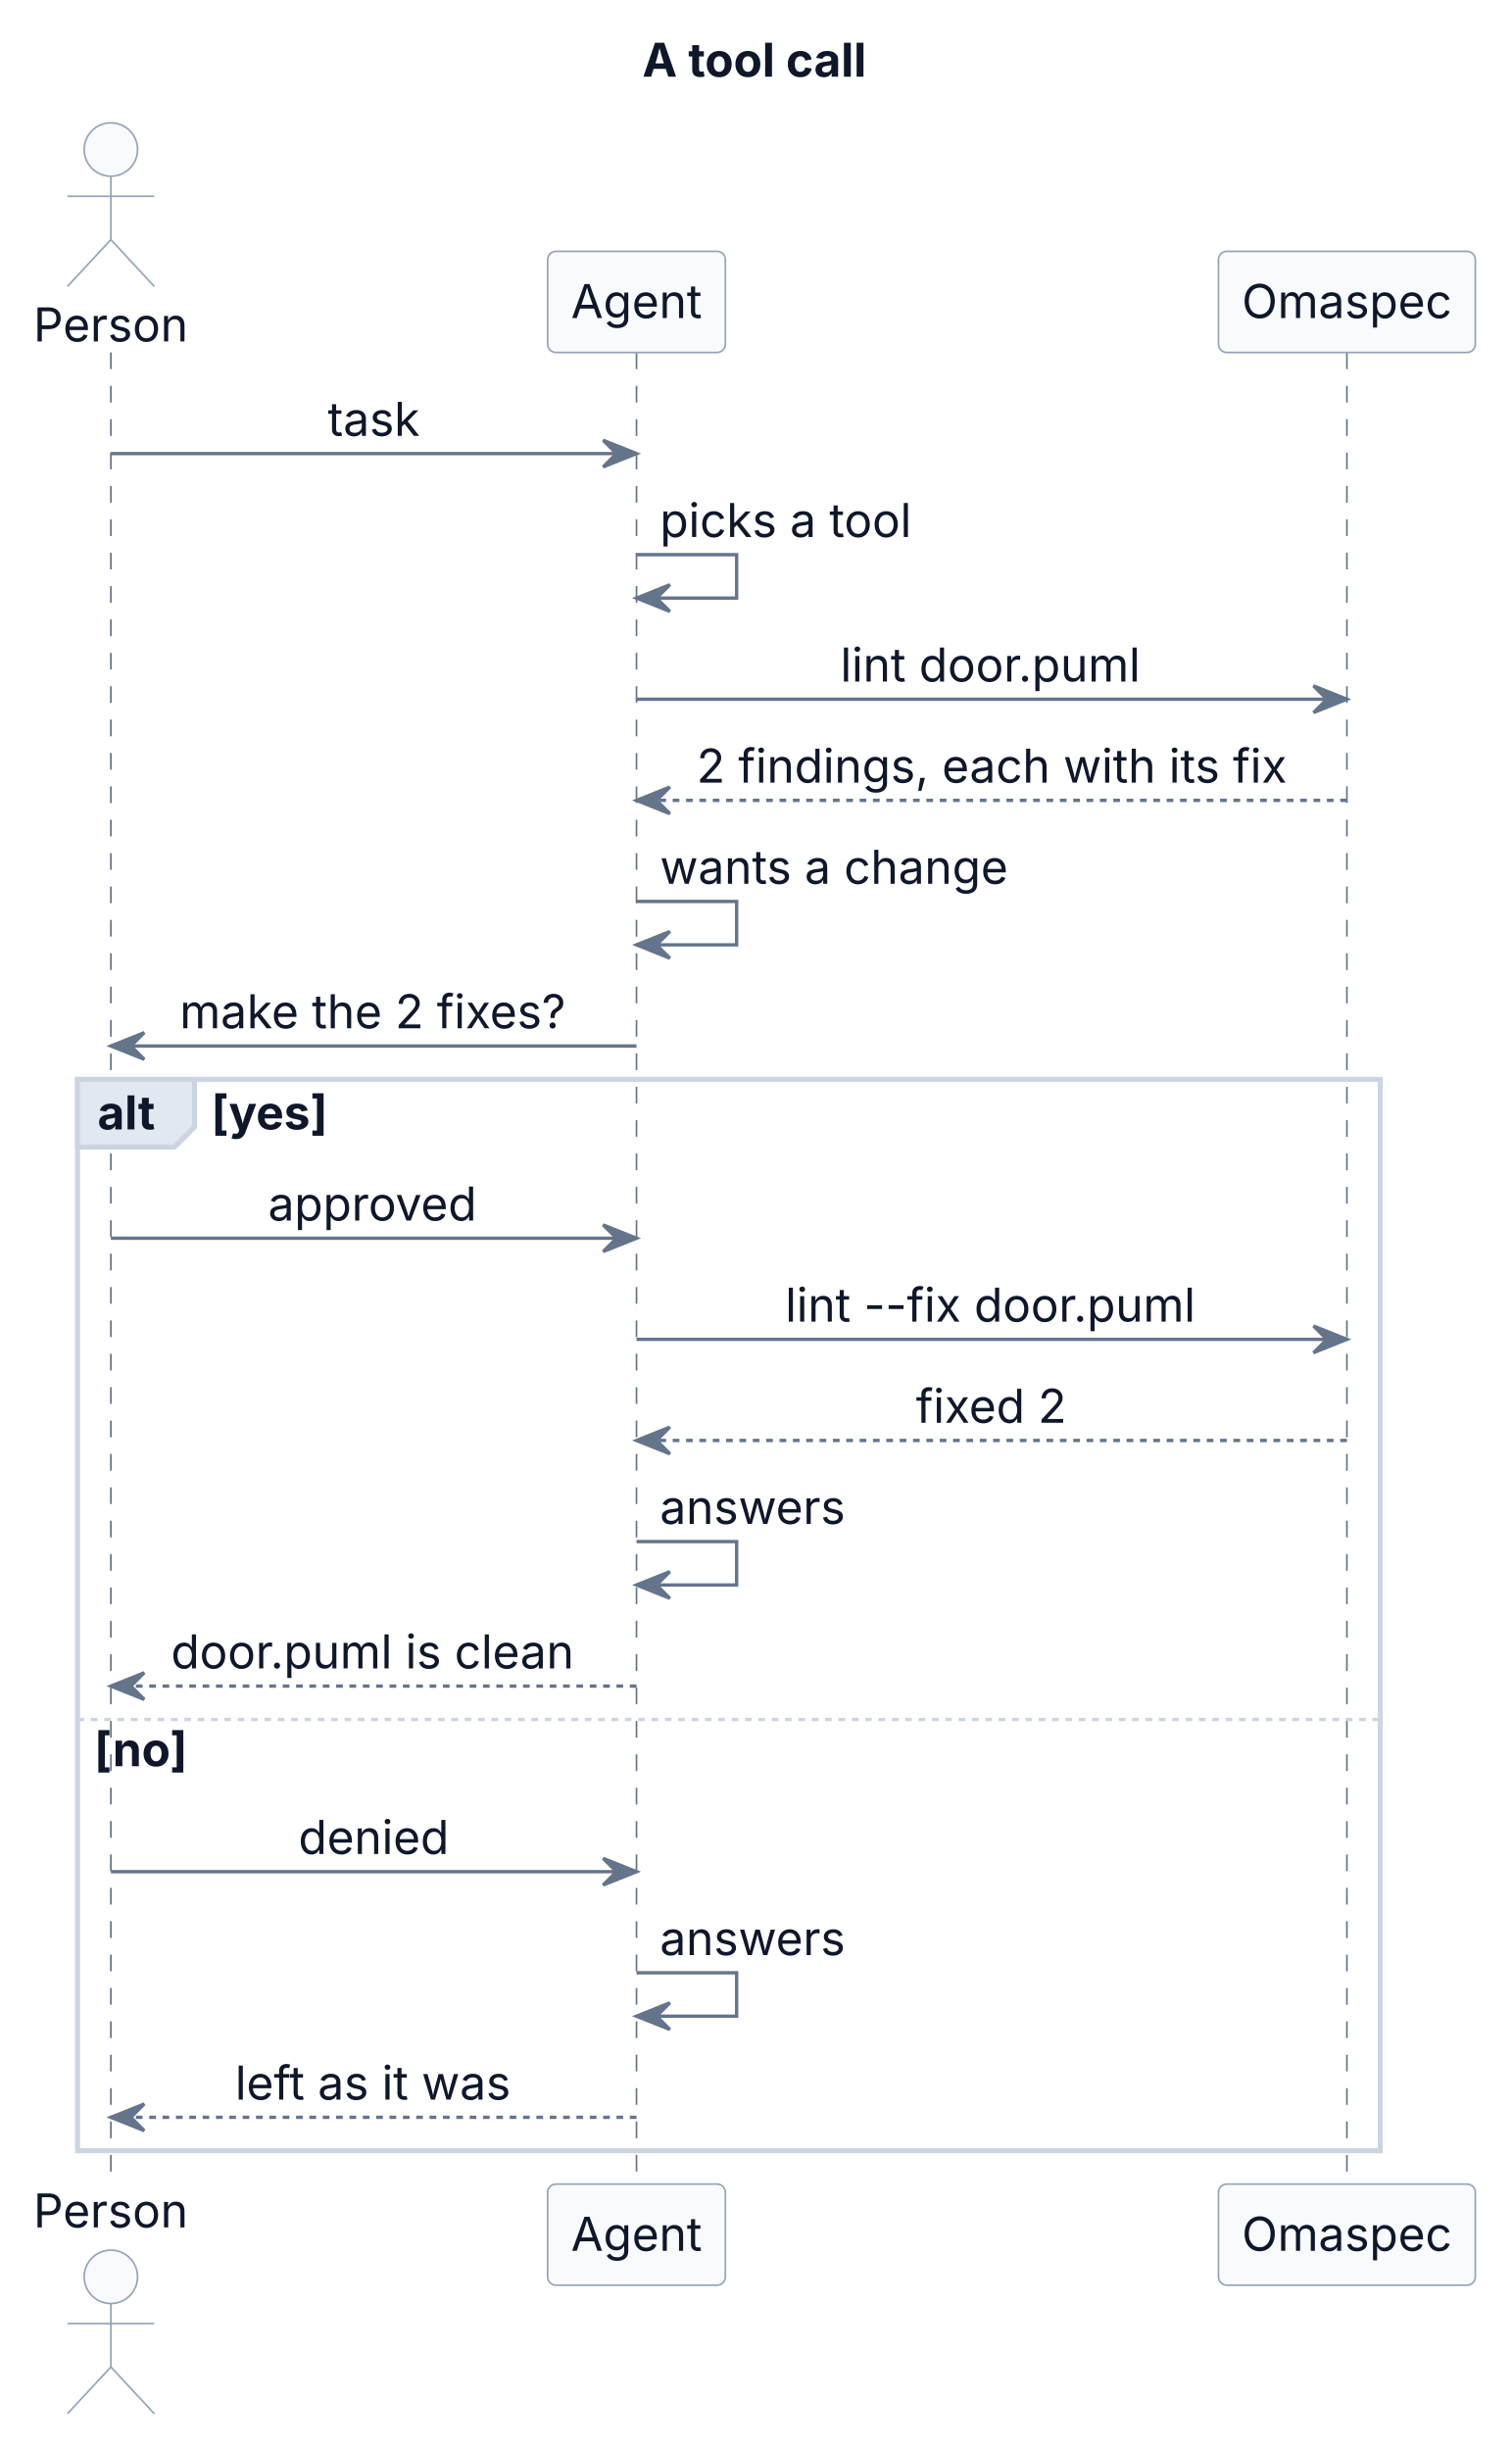
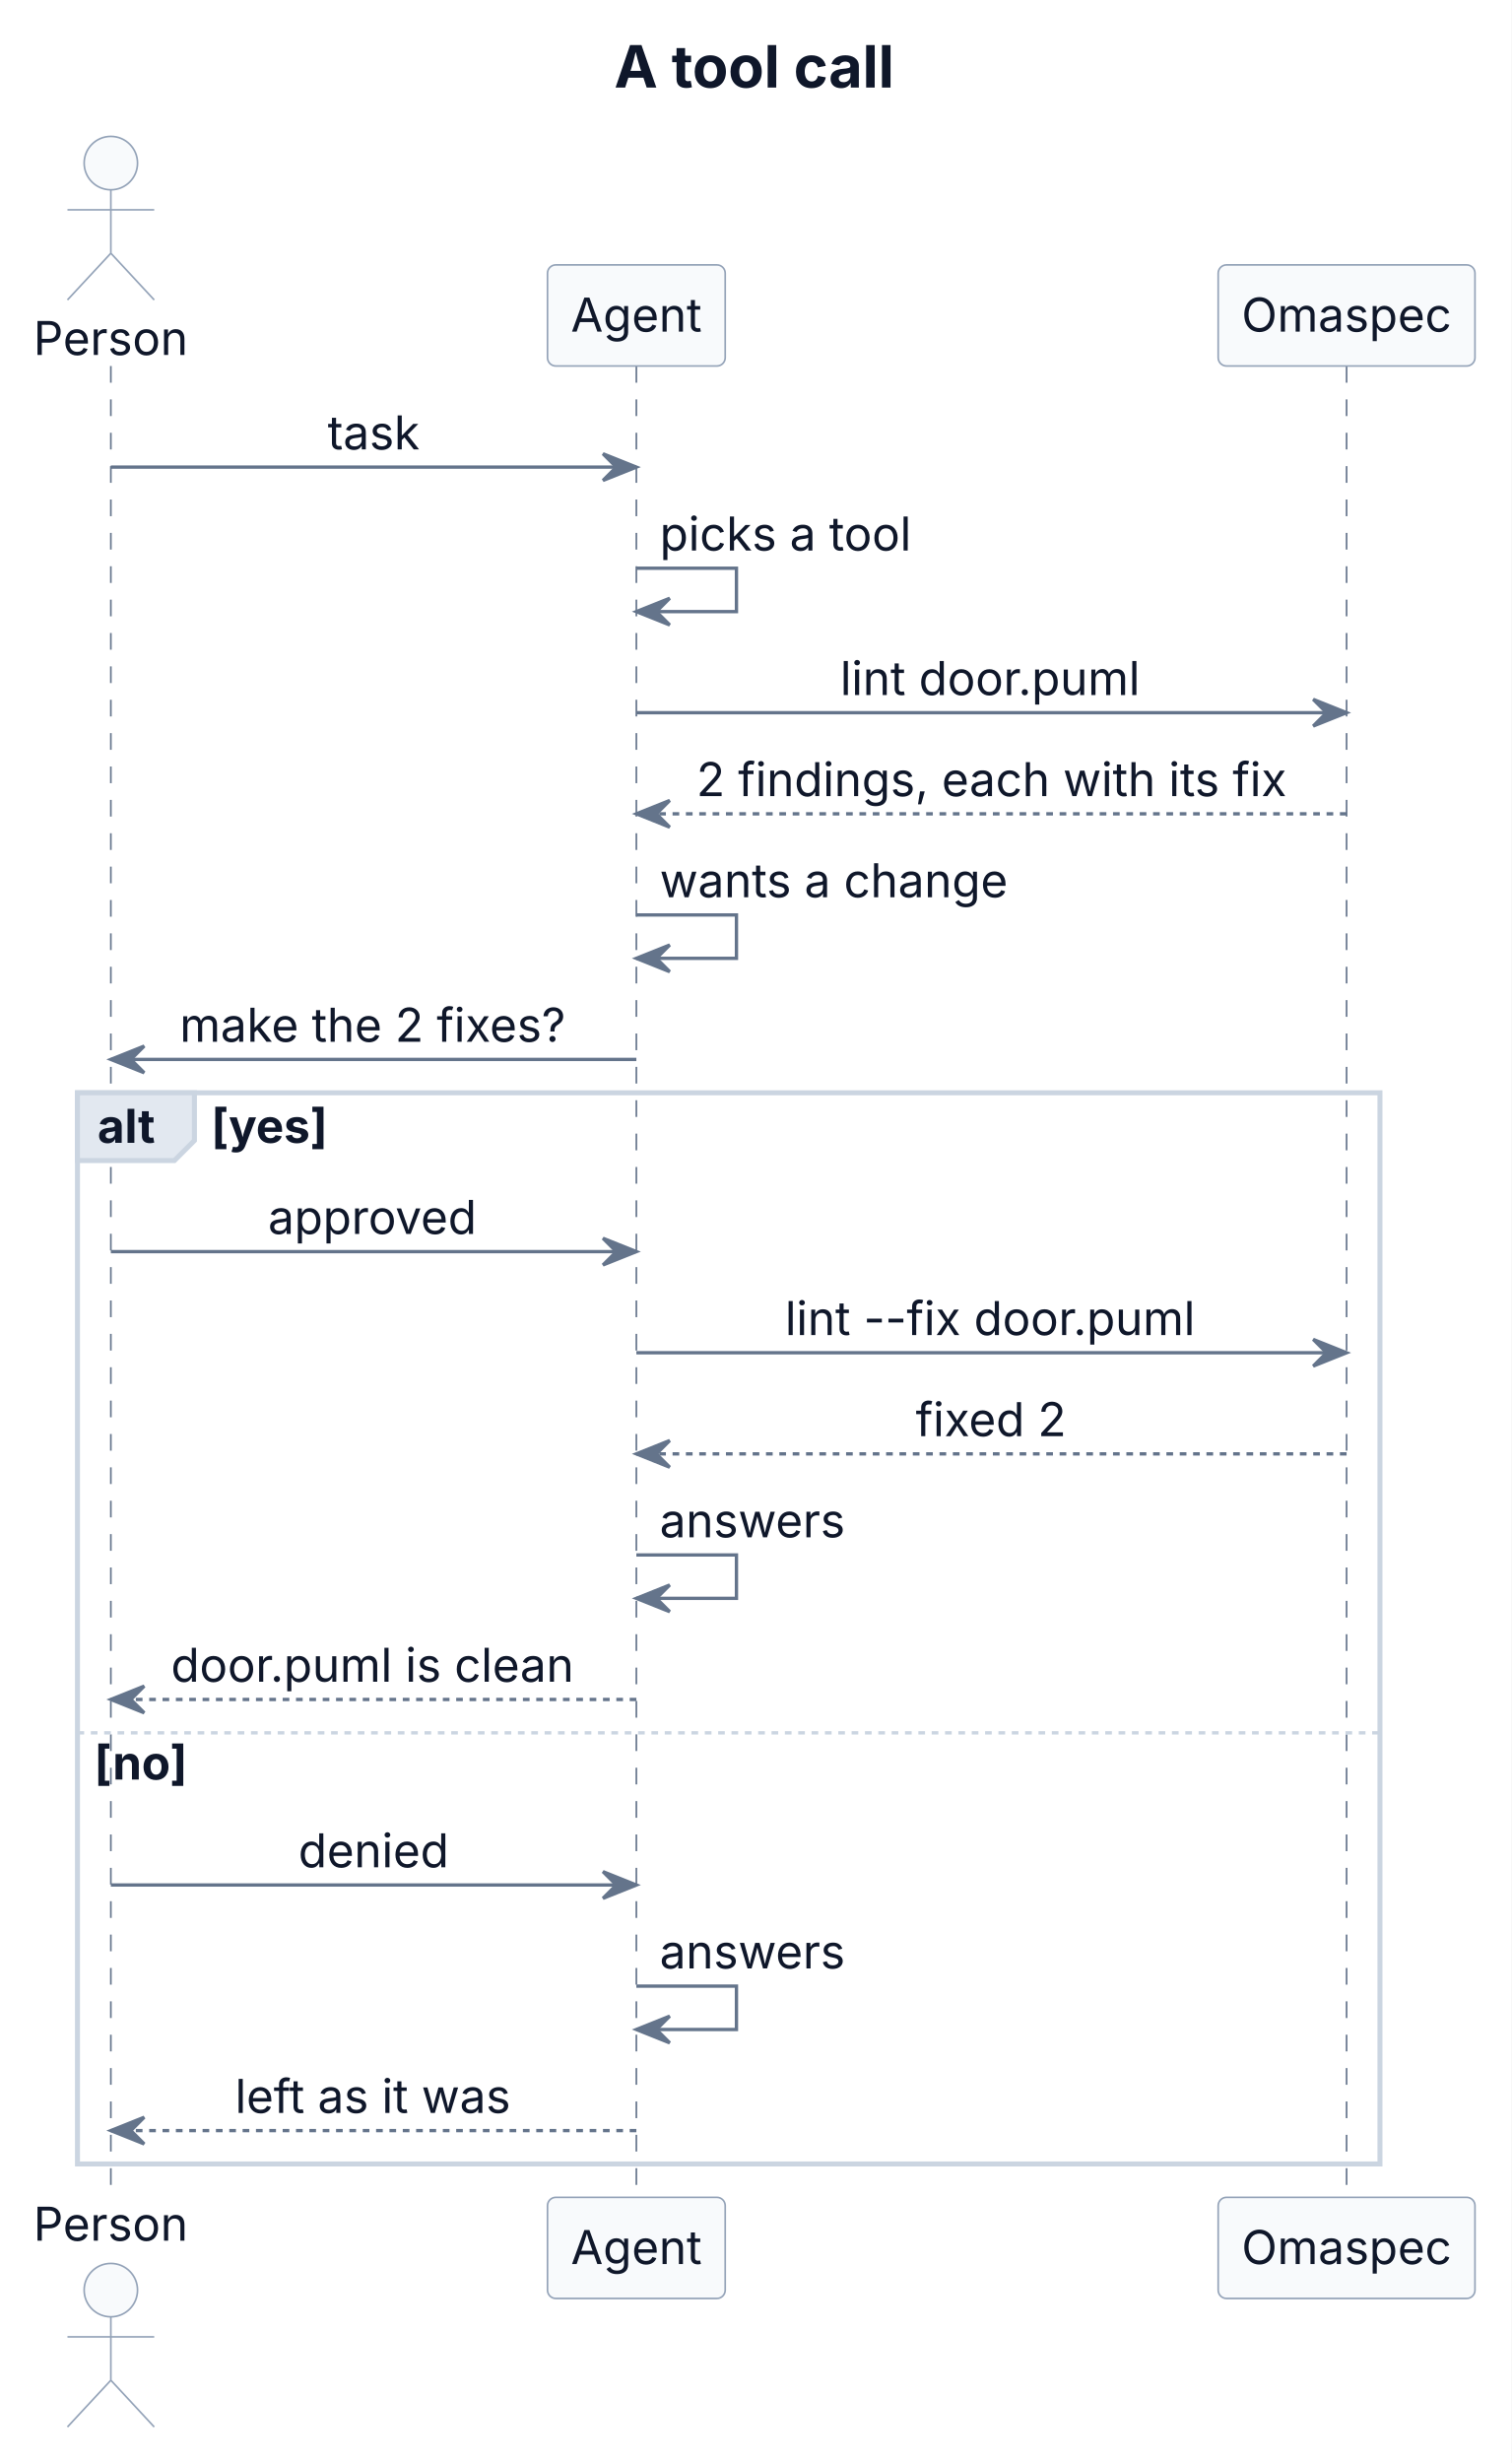
- <svg xmlns="http://www.w3.org/2000/svg" width="453" height="734" viewBox="0 0 453 734">
-   <rect x="0" y="0" width="453" height="734" fill="#FFFFFF" />
+ <svg xmlns="http://www.w3.org/2000/svg" width="453" height="738" viewBox="0 0 453 738">
+   <rect x="0" y="0" width="453" height="738" fill="#FFFFFF" />
  <g transform="translate(10,10)">
    <g>
-       <line x1="23.22" y1="95.59" x2="23.22" y2="644.33" fill="none" stroke="#64748B" stroke-width="0.5" stroke-dasharray="5,5" />
-       <line x1="180.71" y1="95.59" x2="180.71" y2="644.33" fill="none" stroke="#64748B" stroke-width="0.5" stroke-dasharray="5,5" />
-       <line x1="393.56" y1="95.59" x2="393.56" y2="644.33" fill="none" stroke="#64748B" stroke-width="0.5" stroke-dasharray="5,5" />
+       <line x1="23.22" y1="99.67" x2="23.22" y2="648.4" fill="none" stroke="#64748B" stroke-width="0.5" stroke-dasharray="5,5" />
+       <line x1="180.71" y1="99.67" x2="180.71" y2="648.4" fill="none" stroke="#64748B" stroke-width="0.5" stroke-dasharray="5,5" />
+       <line x1="393.56" y1="99.67" x2="393.56" y2="648.4" fill="none" stroke="#64748B" stroke-width="0.5" stroke-dasharray="5,5" />
    </g>
    <g>
-       <rect x="13.22" y="313.37" width="390.34" height="320.96" fill="none" stroke="#CBD5E1" stroke-width="1.5" />
-       <line x1="13.22" y1="505.14" x2="403.56" y2="505.14" fill="none" stroke="#CBD5E1" stroke-width="1" stroke-dasharray="2,2" />
+       <rect x="13.22" y="317.44" width="390.34" height="320.96" fill="none" stroke="#CBD5E1" stroke-width="1.5" />
+       <line x1="13.22" y1="509.22" x2="403.56" y2="509.22" fill="none" stroke="#CBD5E1" stroke-width="1" stroke-dasharray="2,2" />
    </g>
    <g>
-       <ellipse cx="23.22" cy="34.8" rx="8" ry="8" fill="#F8FAFC" stroke="#94A3B8" stroke-width="0.5" />
-       <path d="M23.22,42.8 L23.22,61.8 M10.22,48.8 L36.22,48.8 M23.22,61.8 L10.22,75.8 M23.22,61.8 L36.22,75.8" fill="none" stroke="#94A3B8" stroke-width="0.5" />
+       <ellipse cx="23.22" cy="38.87" rx="8" ry="8" fill="#F8FAFC" stroke="#94A3B8" stroke-width="0.5" />
+       <path d="M23.22,46.87 L23.22,65.87 M10.22,52.87 L36.22,52.87 M23.22,65.87 L10.22,79.87 M23.22,65.87 L36.22,79.87" fill="none" stroke="#94A3B8" stroke-width="0.5" />
      <text font-family="Inter, ui-sans-serif, system-ui, -apple-system, Segoe UI, DejaVu Sans, Liberation Sans, Arial, Liberation Sans, Arimo, Helvetica, Nimbus Sans, sans-serif, Noto Color Emoji, Apple Color Emoji, Segoe UI Emoji" xml:space="preserve">
-         <tspan x="0" y="92.29" font-size="14" fill="#0F172A" textLength="46.44" lengthAdjust="spacing">Person</tspan>
+         <tspan x="0" y="96.36" font-size="14" fill="#0F172A" textLength="46.44" lengthAdjust="spacing">Person</tspan>
      </text>
-       <rect x="154.08" y="65.3" width="53.26" height="30.3" rx="2.5" ry="2.5" fill="#F8FAFC" stroke="#94A3B8" stroke-width="0.5" />
+       <rect x="154.08" y="69.37" width="53.26" height="30.3" rx="2.5" ry="2.5" fill="#F8FAFC" stroke="#94A3B8" stroke-width="0.5" />
      <text font-family="Inter, ui-sans-serif, system-ui, -apple-system, Segoe UI, DejaVu Sans, Liberation Sans, Arial, Liberation Sans, Arimo, Helvetica, Nimbus Sans, sans-serif, Noto Color Emoji, Apple Color Emoji, Segoe UI Emoji" xml:space="preserve">
-         <tspan x="161.08" y="85.29" font-size="14" fill="#0F172A" textLength="39.26" lengthAdjust="spacing">Agent</tspan>
+         <tspan x="161.08" y="89.36" font-size="14" fill="#0F172A" textLength="39.26" lengthAdjust="spacing">Agent</tspan>
      </text>
-       <rect x="355.08" y="65.3" width="76.96" height="30.3" rx="2.5" ry="2.5" fill="#F8FAFC" stroke="#94A3B8" stroke-width="0.5" />
+       <rect x="355.08" y="69.37" width="76.96" height="30.3" rx="2.5" ry="2.5" fill="#F8FAFC" stroke="#94A3B8" stroke-width="0.5" />
      <text font-family="Inter, ui-sans-serif, system-ui, -apple-system, Segoe UI, DejaVu Sans, Liberation Sans, Arial, Liberation Sans, Arimo, Helvetica, Nimbus Sans, sans-serif, Noto Color Emoji, Apple Color Emoji, Segoe UI Emoji" xml:space="preserve">
-         <tspan x="362.08" y="85.29" font-size="14" fill="#0F172A" textLength="62.96" lengthAdjust="spacing">Omaspec</tspan>
+         <tspan x="362.08" y="89.36" font-size="14" fill="#0F172A" textLength="62.96" lengthAdjust="spacing">Omaspec</tspan>
      </text>
-       <line x1="23.22" y1="125.89" x2="180.71" y2="125.89" fill="none" stroke="#64748B" stroke-width="1" />
-       <polygon points="170.71,121.89 180.71,125.89 170.71,129.89 174.71,125.89" fill="#64748B" stroke="#64748B" stroke-width="1" />
+       <line x1="23.22" y1="129.96" x2="180.71" y2="129.96" fill="none" stroke="#64748B" stroke-width="1" />
+       <polygon points="170.71,125.96 180.71,129.96 170.71,133.96 174.71,129.96" fill="#64748B" stroke="#64748B" stroke-width="1" />
      <text font-family="Inter, ui-sans-serif, system-ui, -apple-system, Segoe UI, DejaVu Sans, Liberation Sans, Arial, Liberation Sans, Arimo, Helvetica, Nimbus Sans, sans-serif, Noto Color Emoji, Apple Color Emoji, Segoe UI Emoji" xml:space="preserve">
-         <tspan x="88.2" y="120.58" font-size="14" fill="#0F172A" textLength="27.52" lengthAdjust="spacing">task</tspan>
+         <tspan x="88.2" y="124.66" font-size="14" fill="#0F172A" textLength="27.52" lengthAdjust="spacing">task</tspan>
      </text>
-       <polyline points="180.71,156.18 210.71,156.18 210.71,169.18 180.71,169.18" fill="none" stroke="#64748B" stroke-width="1" />
-       <polygon points="190.71,165.18 180.71,169.18 190.71,173.18 186.71,169.18" fill="#64748B" stroke="#64748B" stroke-width="1" />
+       <polyline points="180.71,160.26 210.71,160.26 210.71,173.26 180.71,173.26" fill="none" stroke="#64748B" stroke-width="1" />
+       <polygon points="190.71,169.26 180.71,173.26 190.71,177.26 186.71,173.26" fill="#64748B" stroke="#64748B" stroke-width="1" />
      <text font-family="Inter, ui-sans-serif, system-ui, -apple-system, Segoe UI, DejaVu Sans, Liberation Sans, Arial, Liberation Sans, Arimo, Helvetica, Nimbus Sans, sans-serif, Noto Color Emoji, Apple Color Emoji, Segoe UI Emoji" xml:space="preserve">
-         <tspan x="187.71" y="150.88" font-size="14" fill="#0F172A" textLength="75.53" lengthAdjust="spacing">picks a tool</tspan>
+         <tspan x="187.71" y="154.95" font-size="14" fill="#0F172A" textLength="75.53" lengthAdjust="spacing">picks a tool</tspan>
      </text>
-       <line x1="180.71" y1="199.48" x2="393.56" y2="199.48" fill="none" stroke="#64748B" stroke-width="1" />
-       <polygon points="383.56,195.48 393.56,199.48 383.56,203.48 387.56,199.48" fill="#64748B" stroke="#64748B" stroke-width="1" />
+       <line x1="180.71" y1="203.55" x2="393.56" y2="203.55" fill="none" stroke="#64748B" stroke-width="1" />
+       <polygon points="383.56,199.55 393.56,203.55 383.56,207.55 387.56,203.55" fill="#64748B" stroke="#64748B" stroke-width="1" />
      <text font-family="Inter, ui-sans-serif, system-ui, -apple-system, Segoe UI, DejaVu Sans, Liberation Sans, Arial, Liberation Sans, Arimo, Helvetica, Nimbus Sans, sans-serif, Noto Color Emoji, Apple Color Emoji, Segoe UI Emoji" xml:space="preserve">
-         <tspan x="241.78" y="194.18" font-size="14" fill="#0F172A" textLength="90.72" lengthAdjust="spacing">lint door.puml</tspan>
+         <tspan x="241.78" y="198.25" font-size="14" fill="#0F172A" textLength="90.72" lengthAdjust="spacing">lint door.puml</tspan>
      </text>
-       <line x1="393.56" y1="229.78" x2="180.71" y2="229.78" fill="none" stroke="#64748B" stroke-width="1" stroke-dasharray="2,2" />
-       <polygon points="190.71,225.78 180.71,229.78 190.71,233.78 186.71,229.78" fill="#64748B" stroke="#64748B" stroke-width="1" />
+       <line x1="393.56" y1="233.85" x2="180.71" y2="233.85" fill="none" stroke="#64748B" stroke-width="1" stroke-dasharray="2,2" />
+       <polygon points="190.71,229.85 180.71,233.85 190.71,237.85 186.71,233.85" fill="#64748B" stroke="#64748B" stroke-width="1" />
      <text font-family="Inter, ui-sans-serif, system-ui, -apple-system, Segoe UI, DejaVu Sans, Liberation Sans, Arial, Liberation Sans, Arimo, Helvetica, Nimbus Sans, sans-serif, Noto Color Emoji, Apple Color Emoji, Segoe UI Emoji" xml:space="preserve">
-         <tspan x="198.71" y="224.47" font-size="14" fill="#0F172A" textLength="176.85" lengthAdjust="spacing">2 findings, each with its fix</tspan>
+         <tspan x="198.71" y="228.55" font-size="14" fill="#0F172A" textLength="176.85" lengthAdjust="spacing">2 findings, each with its fix</tspan>
      </text>
-       <polyline points="180.71,260.07 210.71,260.07 210.71,273.07 180.71,273.07" fill="none" stroke="#64748B" stroke-width="1" />
-       <polygon points="190.71,269.07 180.71,273.07 190.71,277.07 186.71,273.07" fill="#64748B" stroke="#64748B" stroke-width="1" />
+       <polyline points="180.71,264.15 210.71,264.15 210.71,277.15 180.71,277.15" fill="none" stroke="#64748B" stroke-width="1" />
+       <polygon points="190.71,273.15 180.71,277.15 190.71,281.15 186.71,277.15" fill="#64748B" stroke="#64748B" stroke-width="1" />
      <text font-family="Inter, ui-sans-serif, system-ui, -apple-system, Segoe UI, DejaVu Sans, Liberation Sans, Arial, Liberation Sans, Arimo, Helvetica, Nimbus Sans, sans-serif, Noto Color Emoji, Apple Color Emoji, Segoe UI Emoji" xml:space="preserve">
-         <tspan x="187.71" y="254.77" font-size="14" fill="#0F172A" textLength="104.45" lengthAdjust="spacing">wants a change</tspan>
+         <tspan x="187.71" y="258.84" font-size="14" fill="#0F172A" textLength="104.45" lengthAdjust="spacing">wants a change</tspan>
      </text>
-       <line x1="180.71" y1="303.37" x2="23.22" y2="303.37" fill="none" stroke="#64748B" stroke-width="1" />
-       <polygon points="33.22,299.37 23.22,303.37 33.22,307.37 29.22,303.37" fill="#64748B" stroke="#64748B" stroke-width="1" />
+       <line x1="180.71" y1="307.44" x2="23.22" y2="307.44" fill="none" stroke="#64748B" stroke-width="1" />
+       <polygon points="33.22,303.44 23.22,307.44 33.22,311.44 29.22,307.44" fill="#64748B" stroke="#64748B" stroke-width="1" />
      <text font-family="Inter, ui-sans-serif, system-ui, -apple-system, Segoe UI, DejaVu Sans, Liberation Sans, Arial, Liberation Sans, Arimo, Helvetica, Nimbus Sans, sans-serif, Noto Color Emoji, Apple Color Emoji, Segoe UI Emoji" xml:space="preserve">
-         <tspan x="43.84" y="298.06" font-size="14" fill="#0F172A" textLength="116.26" lengthAdjust="spacing">make the 2 fixes?</tspan>
+         <tspan x="43.84" y="302.14" font-size="14" fill="#0F172A" textLength="116.26" lengthAdjust="spacing">make the 2 fixes?</tspan>
      </text>
-       <line x1="23.22" y1="360.96" x2="180.71" y2="360.96" fill="none" stroke="#64748B" stroke-width="1" />
-       <polygon points="170.71,356.96 180.71,360.96 170.71,364.96 174.71,360.96" fill="#64748B" stroke="#64748B" stroke-width="1" />
+       <line x1="23.22" y1="365.03" x2="180.71" y2="365.03" fill="none" stroke="#64748B" stroke-width="1" />
+       <polygon points="170.71,361.03 180.71,365.03 170.71,369.03 174.71,365.03" fill="#64748B" stroke="#64748B" stroke-width="1" />
      <text font-family="Inter, ui-sans-serif, system-ui, -apple-system, Segoe UI, DejaVu Sans, Liberation Sans, Arial, Liberation Sans, Arimo, Helvetica, Nimbus Sans, sans-serif, Noto Color Emoji, Apple Color Emoji, Segoe UI Emoji" xml:space="preserve">
-         <tspan x="70.33" y="355.66" font-size="14" fill="#0F172A" textLength="63.27" lengthAdjust="spacing">approved</tspan>
+         <tspan x="70.33" y="359.73" font-size="14" fill="#0F172A" textLength="63.27" lengthAdjust="spacing">approved</tspan>
      </text>
-       <line x1="180.71" y1="391.26" x2="393.56" y2="391.26" fill="none" stroke="#64748B" stroke-width="1" />
-       <polygon points="383.56,387.26 393.56,391.26 383.56,395.26 387.56,391.26" fill="#64748B" stroke="#64748B" stroke-width="1" />
+       <line x1="180.71" y1="395.33" x2="393.56" y2="395.33" fill="none" stroke="#64748B" stroke-width="1" />
+       <polygon points="383.56,391.33 393.56,395.33 383.56,399.33 387.56,395.33" fill="#64748B" stroke="#64748B" stroke-width="1" />
      <text font-family="Inter, ui-sans-serif, system-ui, -apple-system, Segoe UI, DejaVu Sans, Liberation Sans, Arial, Liberation Sans, Arimo, Helvetica, Nimbus Sans, sans-serif, Noto Color Emoji, Apple Color Emoji, Segoe UI Emoji" xml:space="preserve">
-         <tspan x="225.26" y="385.95" font-size="14" fill="#0F172A" textLength="123.75" lengthAdjust="spacing">lint --fix door.puml</tspan>
+         <tspan x="225.26" y="390.03" font-size="14" fill="#0F172A" textLength="123.75" lengthAdjust="spacing">lint --fix door.puml</tspan>
      </text>
-       <line x1="393.56" y1="421.55" x2="180.71" y2="421.55" fill="none" stroke="#64748B" stroke-width="1" stroke-dasharray="2,2" />
-       <polygon points="190.71,417.55 180.71,421.55 190.71,425.55 186.71,421.55" fill="#64748B" stroke="#64748B" stroke-width="1" />
+       <line x1="393.56" y1="425.63" x2="180.71" y2="425.63" fill="none" stroke="#64748B" stroke-width="1" stroke-dasharray="2,2" />
+       <polygon points="190.71,421.63 180.71,425.63 190.71,429.63 186.71,425.63" fill="#64748B" stroke="#64748B" stroke-width="1" />
      <text font-family="Inter, ui-sans-serif, system-ui, -apple-system, Segoe UI, DejaVu Sans, Liberation Sans, Arial, Liberation Sans, Arimo, Helvetica, Nimbus Sans, sans-serif, Noto Color Emoji, Apple Color Emoji, Segoe UI Emoji" xml:space="preserve">
-         <tspan x="264.43" y="416.25" font-size="14" fill="#0F172A" textLength="45.42" lengthAdjust="spacing">fixed 2</tspan>
+         <tspan x="264.43" y="420.32" font-size="14" fill="#0F172A" textLength="45.42" lengthAdjust="spacing">fixed 2</tspan>
      </text>
-       <polyline points="180.71,451.85 210.71,451.85 210.71,464.85 180.71,464.85" fill="none" stroke="#64748B" stroke-width="1" />
-       <polygon points="190.71,460.85 180.71,464.85 190.71,468.85 186.71,464.85" fill="#64748B" stroke="#64748B" stroke-width="1" />
+       <polyline points="180.71,455.92 210.71,455.92 210.71,468.92 180.71,468.92" fill="none" stroke="#64748B" stroke-width="1" />
+       <polygon points="190.71,464.92 180.71,468.92 190.71,472.92 186.71,468.92" fill="#64748B" stroke="#64748B" stroke-width="1" />
      <text font-family="Inter, ui-sans-serif, system-ui, -apple-system, Segoe UI, DejaVu Sans, Liberation Sans, Arial, Liberation Sans, Arimo, Helvetica, Nimbus Sans, sans-serif, Noto Color Emoji, Apple Color Emoji, Segoe UI Emoji" xml:space="preserve">
-         <tspan x="187.71" y="446.54" font-size="14" fill="#0F172A" textLength="55.8" lengthAdjust="spacing">answers</tspan>
+         <tspan x="187.71" y="450.62" font-size="14" fill="#0F172A" textLength="55.8" lengthAdjust="spacing">answers</tspan>
      </text>
-       <line x1="180.71" y1="495.14" x2="23.22" y2="495.14" fill="none" stroke="#64748B" stroke-width="1" stroke-dasharray="2,2" />
-       <polygon points="33.22,491.14 23.22,495.14 33.22,499.14 29.22,495.14" fill="#64748B" stroke="#64748B" stroke-width="1" />
+       <line x1="180.71" y1="499.22" x2="23.22" y2="499.22" fill="none" stroke="#64748B" stroke-width="1" stroke-dasharray="2,2" />
+       <polygon points="33.22,495.22 23.22,499.22 33.22,503.22 29.22,499.22" fill="#64748B" stroke="#64748B" stroke-width="1" />
      <text font-family="Inter, ui-sans-serif, system-ui, -apple-system, Segoe UI, DejaVu Sans, Liberation Sans, Arial, Liberation Sans, Arimo, Helvetica, Nimbus Sans, sans-serif, Noto Color Emoji, Apple Color Emoji, Segoe UI Emoji" xml:space="preserve">
-         <tspan x="41.22" y="489.84" font-size="14" fill="#0F172A" textLength="121.49" lengthAdjust="spacing">door.puml is clean</tspan>
+         <tspan x="41.22" y="493.91" font-size="14" fill="#0F172A" textLength="121.49" lengthAdjust="spacing">door.puml is clean</tspan>
      </text>
-       <line x1="23.22" y1="550.74" x2="180.71" y2="550.74" fill="none" stroke="#64748B" stroke-width="1" />
-       <polygon points="170.71,546.74 180.71,550.74 170.71,554.74 174.71,550.74" fill="#64748B" stroke="#64748B" stroke-width="1" />
+       <line x1="23.22" y1="554.81" x2="180.71" y2="554.81" fill="none" stroke="#64748B" stroke-width="1" />
+       <polygon points="170.71,550.81 180.71,554.81 170.71,558.81 174.71,554.81" fill="#64748B" stroke="#64748B" stroke-width="1" />
      <text font-family="Inter, ui-sans-serif, system-ui, -apple-system, Segoe UI, DejaVu Sans, Liberation Sans, Arial, Liberation Sans, Arimo, Helvetica, Nimbus Sans, sans-serif, Noto Color Emoji, Apple Color Emoji, Segoe UI Emoji" xml:space="preserve">
-         <tspan x="79.4" y="545.43" font-size="14" fill="#0F172A" textLength="45.12" lengthAdjust="spacing">denied</tspan>
+         <tspan x="79.4" y="549.51" font-size="14" fill="#0F172A" textLength="45.12" lengthAdjust="spacing">denied</tspan>
      </text>
-       <polyline points="180.71,581.03 210.71,581.03 210.71,594.03 180.71,594.03" fill="none" stroke="#64748B" stroke-width="1" />
-       <polygon points="190.71,590.03 180.71,594.03 190.71,598.03 186.71,594.03" fill="#64748B" stroke="#64748B" stroke-width="1" />
+       <polyline points="180.71,585.11 210.71,585.11 210.71,598.11 180.71,598.11" fill="none" stroke="#64748B" stroke-width="1" />
+       <polygon points="190.71,594.11 180.71,598.11 190.71,602.11 186.71,598.11" fill="#64748B" stroke="#64748B" stroke-width="1" />
      <text font-family="Inter, ui-sans-serif, system-ui, -apple-system, Segoe UI, DejaVu Sans, Liberation Sans, Arial, Liberation Sans, Arimo, Helvetica, Nimbus Sans, sans-serif, Noto Color Emoji, Apple Color Emoji, Segoe UI Emoji" xml:space="preserve">
-         <tspan x="187.71" y="575.73" font-size="14" fill="#0F172A" textLength="55.8" lengthAdjust="spacing">answers</tspan>
+         <tspan x="187.71" y="579.8" font-size="14" fill="#0F172A" textLength="55.8" lengthAdjust="spacing">answers</tspan>
      </text>
-       <line x1="180.71" y1="624.33" x2="23.22" y2="624.33" fill="none" stroke="#64748B" stroke-width="1" stroke-dasharray="2,2" />
-       <polygon points="33.22,620.33 23.22,624.33 33.22,628.33 29.22,624.33" fill="#64748B" stroke="#64748B" stroke-width="1" />
+       <line x1="180.71" y1="628.4" x2="23.22" y2="628.4" fill="none" stroke="#64748B" stroke-width="1" stroke-dasharray="2,2" />
+       <polygon points="33.22,624.4 23.22,628.4 33.22,632.4 29.22,628.4" fill="#64748B" stroke="#64748B" stroke-width="1" />
      <text font-family="Inter, ui-sans-serif, system-ui, -apple-system, Segoe UI, DejaVu Sans, Liberation Sans, Arial, Liberation Sans, Arimo, Helvetica, Nimbus Sans, sans-serif, Noto Color Emoji, Apple Color Emoji, Segoe UI Emoji" xml:space="preserve">
-         <tspan x="60.44" y="619.02" font-size="14" fill="#0F172A" textLength="83.05" lengthAdjust="spacing">left as it was</tspan>
+         <tspan x="60.44" y="623.1" font-size="14" fill="#0F172A" textLength="83.05" lengthAdjust="spacing">left as it was</tspan>
      </text>
-       <polygon points="13.22,313.37 48.27,313.37 48.27,327.66 42.27,333.66 13.22,333.66" fill="#E2E8F0" stroke="#CBD5E1" stroke-width="1.5" />
+       <polygon points="13.22,317.44 48.27,317.44 48.27,331.74 42.27,337.74 13.22,337.74" fill="#E2E8F0" stroke="#CBD5E1" stroke-width="1.5" />
      <text font-family="Inter, ui-sans-serif, system-ui, -apple-system, Segoe UI, DejaVu Sans, Liberation Sans, Arial, Liberation Sans, Arimo, Helvetica, Nimbus Sans, sans-serif, Noto Color Emoji, Apple Color Emoji, Segoe UI Emoji" xml:space="preserve">
-         <tspan x="19.22" y="328.36" font-size="14" fill="#0F172A" font-weight="bold" textLength="17.05" lengthAdjust="spacing">alt</tspan>
+         <tspan x="19.22" y="332.43" font-size="14" fill="#0F172A" font-weight="bold" textLength="17.05" lengthAdjust="spacing">alt</tspan>
      </text>
      <text font-family="Inter, ui-sans-serif, system-ui, -apple-system, Segoe UI, DejaVu Sans, Liberation Sans, Arial, Liberation Sans, Arimo, Helvetica, Nimbus Sans, sans-serif, Noto Color Emoji, Apple Color Emoji, Segoe UI Emoji" xml:space="preserve">
-         <tspan x="53.27" y="328.36" font-size="14" fill="#0F172A" font-weight="bold" textLength="35.17" lengthAdjust="spacing">[yes]</tspan>
+         <tspan x="53.27" y="332.43" font-size="14" fill="#0F172A" font-weight="bold" textLength="35.17" lengthAdjust="spacing">[yes]</tspan>
      </text>
      <text font-family="Inter, ui-sans-serif, system-ui, -apple-system, Segoe UI, DejaVu Sans, Liberation Sans, Arial, Liberation Sans, Arimo, Helvetica, Nimbus Sans, sans-serif, Noto Color Emoji, Apple Color Emoji, Segoe UI Emoji" xml:space="preserve">
-         <tspan x="18.22" y="519.14" font-size="14" fill="#0F172A" font-weight="bold" textLength="27.86" lengthAdjust="spacing">[no]</tspan>
+         <tspan x="18.22" y="523.21" font-size="14" fill="#0F172A" font-weight="bold" textLength="27.86" lengthAdjust="spacing">[no]</tspan>
      </text>
-       <ellipse cx="23.22" cy="672.12" rx="8" ry="8" fill="#F8FAFC" stroke="#94A3B8" stroke-width="0.5" />
-       <path d="M23.22,680.12 L23.22,699.12 M10.22,686.12 L36.22,686.12 M23.22,699.12 L10.22,713.12 M23.22,699.12 L36.22,713.12" fill="none" stroke="#94A3B8" stroke-width="0.5" />
+       <ellipse cx="23.22" cy="676.2" rx="8" ry="8" fill="#F8FAFC" stroke="#94A3B8" stroke-width="0.5" />
+       <path d="M23.22,684.2 L23.22,703.2 M10.22,690.2 L36.22,690.2 M23.22,703.2 L10.22,717.2 M23.22,703.2 L36.22,717.2" fill="none" stroke="#94A3B8" stroke-width="0.5" />
      <text font-family="Inter, ui-sans-serif, system-ui, -apple-system, Segoe UI, DejaVu Sans, Liberation Sans, Arial, Liberation Sans, Arimo, Helvetica, Nimbus Sans, sans-serif, Noto Color Emoji, Apple Color Emoji, Segoe UI Emoji" xml:space="preserve">
-         <tspan x="0" y="657.32" font-size="14" fill="#0F172A" textLength="46.44" lengthAdjust="spacing">Person</tspan>
+         <tspan x="0" y="661.39" font-size="14" fill="#0F172A" textLength="46.44" lengthAdjust="spacing">Person</tspan>
      </text>
-       <rect x="154.08" y="644.33" width="53.26" height="30.3" rx="2.5" ry="2.5" fill="#F8FAFC" stroke="#94A3B8" stroke-width="0.5" />
+       <rect x="154.08" y="648.4" width="53.26" height="30.3" rx="2.5" ry="2.5" fill="#F8FAFC" stroke="#94A3B8" stroke-width="0.5" />
      <text font-family="Inter, ui-sans-serif, system-ui, -apple-system, Segoe UI, DejaVu Sans, Liberation Sans, Arial, Liberation Sans, Arimo, Helvetica, Nimbus Sans, sans-serif, Noto Color Emoji, Apple Color Emoji, Segoe UI Emoji" xml:space="preserve">
-         <tspan x="161.08" y="664.32" font-size="14" fill="#0F172A" textLength="39.26" lengthAdjust="spacing">Agent</tspan>
+         <tspan x="161.08" y="668.39" font-size="14" fill="#0F172A" textLength="39.26" lengthAdjust="spacing">Agent</tspan>
      </text>
-       <rect x="355.08" y="644.33" width="76.96" height="30.3" rx="2.5" ry="2.5" fill="#F8FAFC" stroke="#94A3B8" stroke-width="0.5" />
+       <rect x="355.08" y="648.4" width="76.96" height="30.3" rx="2.5" ry="2.5" fill="#F8FAFC" stroke="#94A3B8" stroke-width="0.5" />
      <text font-family="Inter, ui-sans-serif, system-ui, -apple-system, Segoe UI, DejaVu Sans, Liberation Sans, Arial, Liberation Sans, Arimo, Helvetica, Nimbus Sans, sans-serif, Noto Color Emoji, Apple Color Emoji, Segoe UI Emoji" xml:space="preserve">
-         <tspan x="362.08" y="664.32" font-size="14" fill="#0F172A" textLength="62.96" lengthAdjust="spacing">Omaspec</tspan>
+         <tspan x="362.08" y="668.39" font-size="14" fill="#0F172A" textLength="62.96" lengthAdjust="spacing">Omaspec</tspan>
      </text>
      <text font-family="Inter, ui-sans-serif, system-ui, -apple-system, Segoe UI, DejaVu Sans, Liberation Sans, Arial, Liberation Sans, Arimo, Helvetica, Nimbus Sans, sans-serif, Noto Color Emoji, Apple Color Emoji, Segoe UI Emoji" xml:space="preserve">
-         <tspan x="182.45" y="12.99" font-size="14" fill="#0F172A" font-weight="bold" textLength="67.13" lengthAdjust="spacing">A tool call</tspan>
+         <tspan x="174.06" y="16.24" font-size="17.5" fill="#0F172A" font-weight="bold" textLength="83.91" lengthAdjust="spacing">A tool call</tspan>
      </text>
    </g>
  </g>
</svg>
